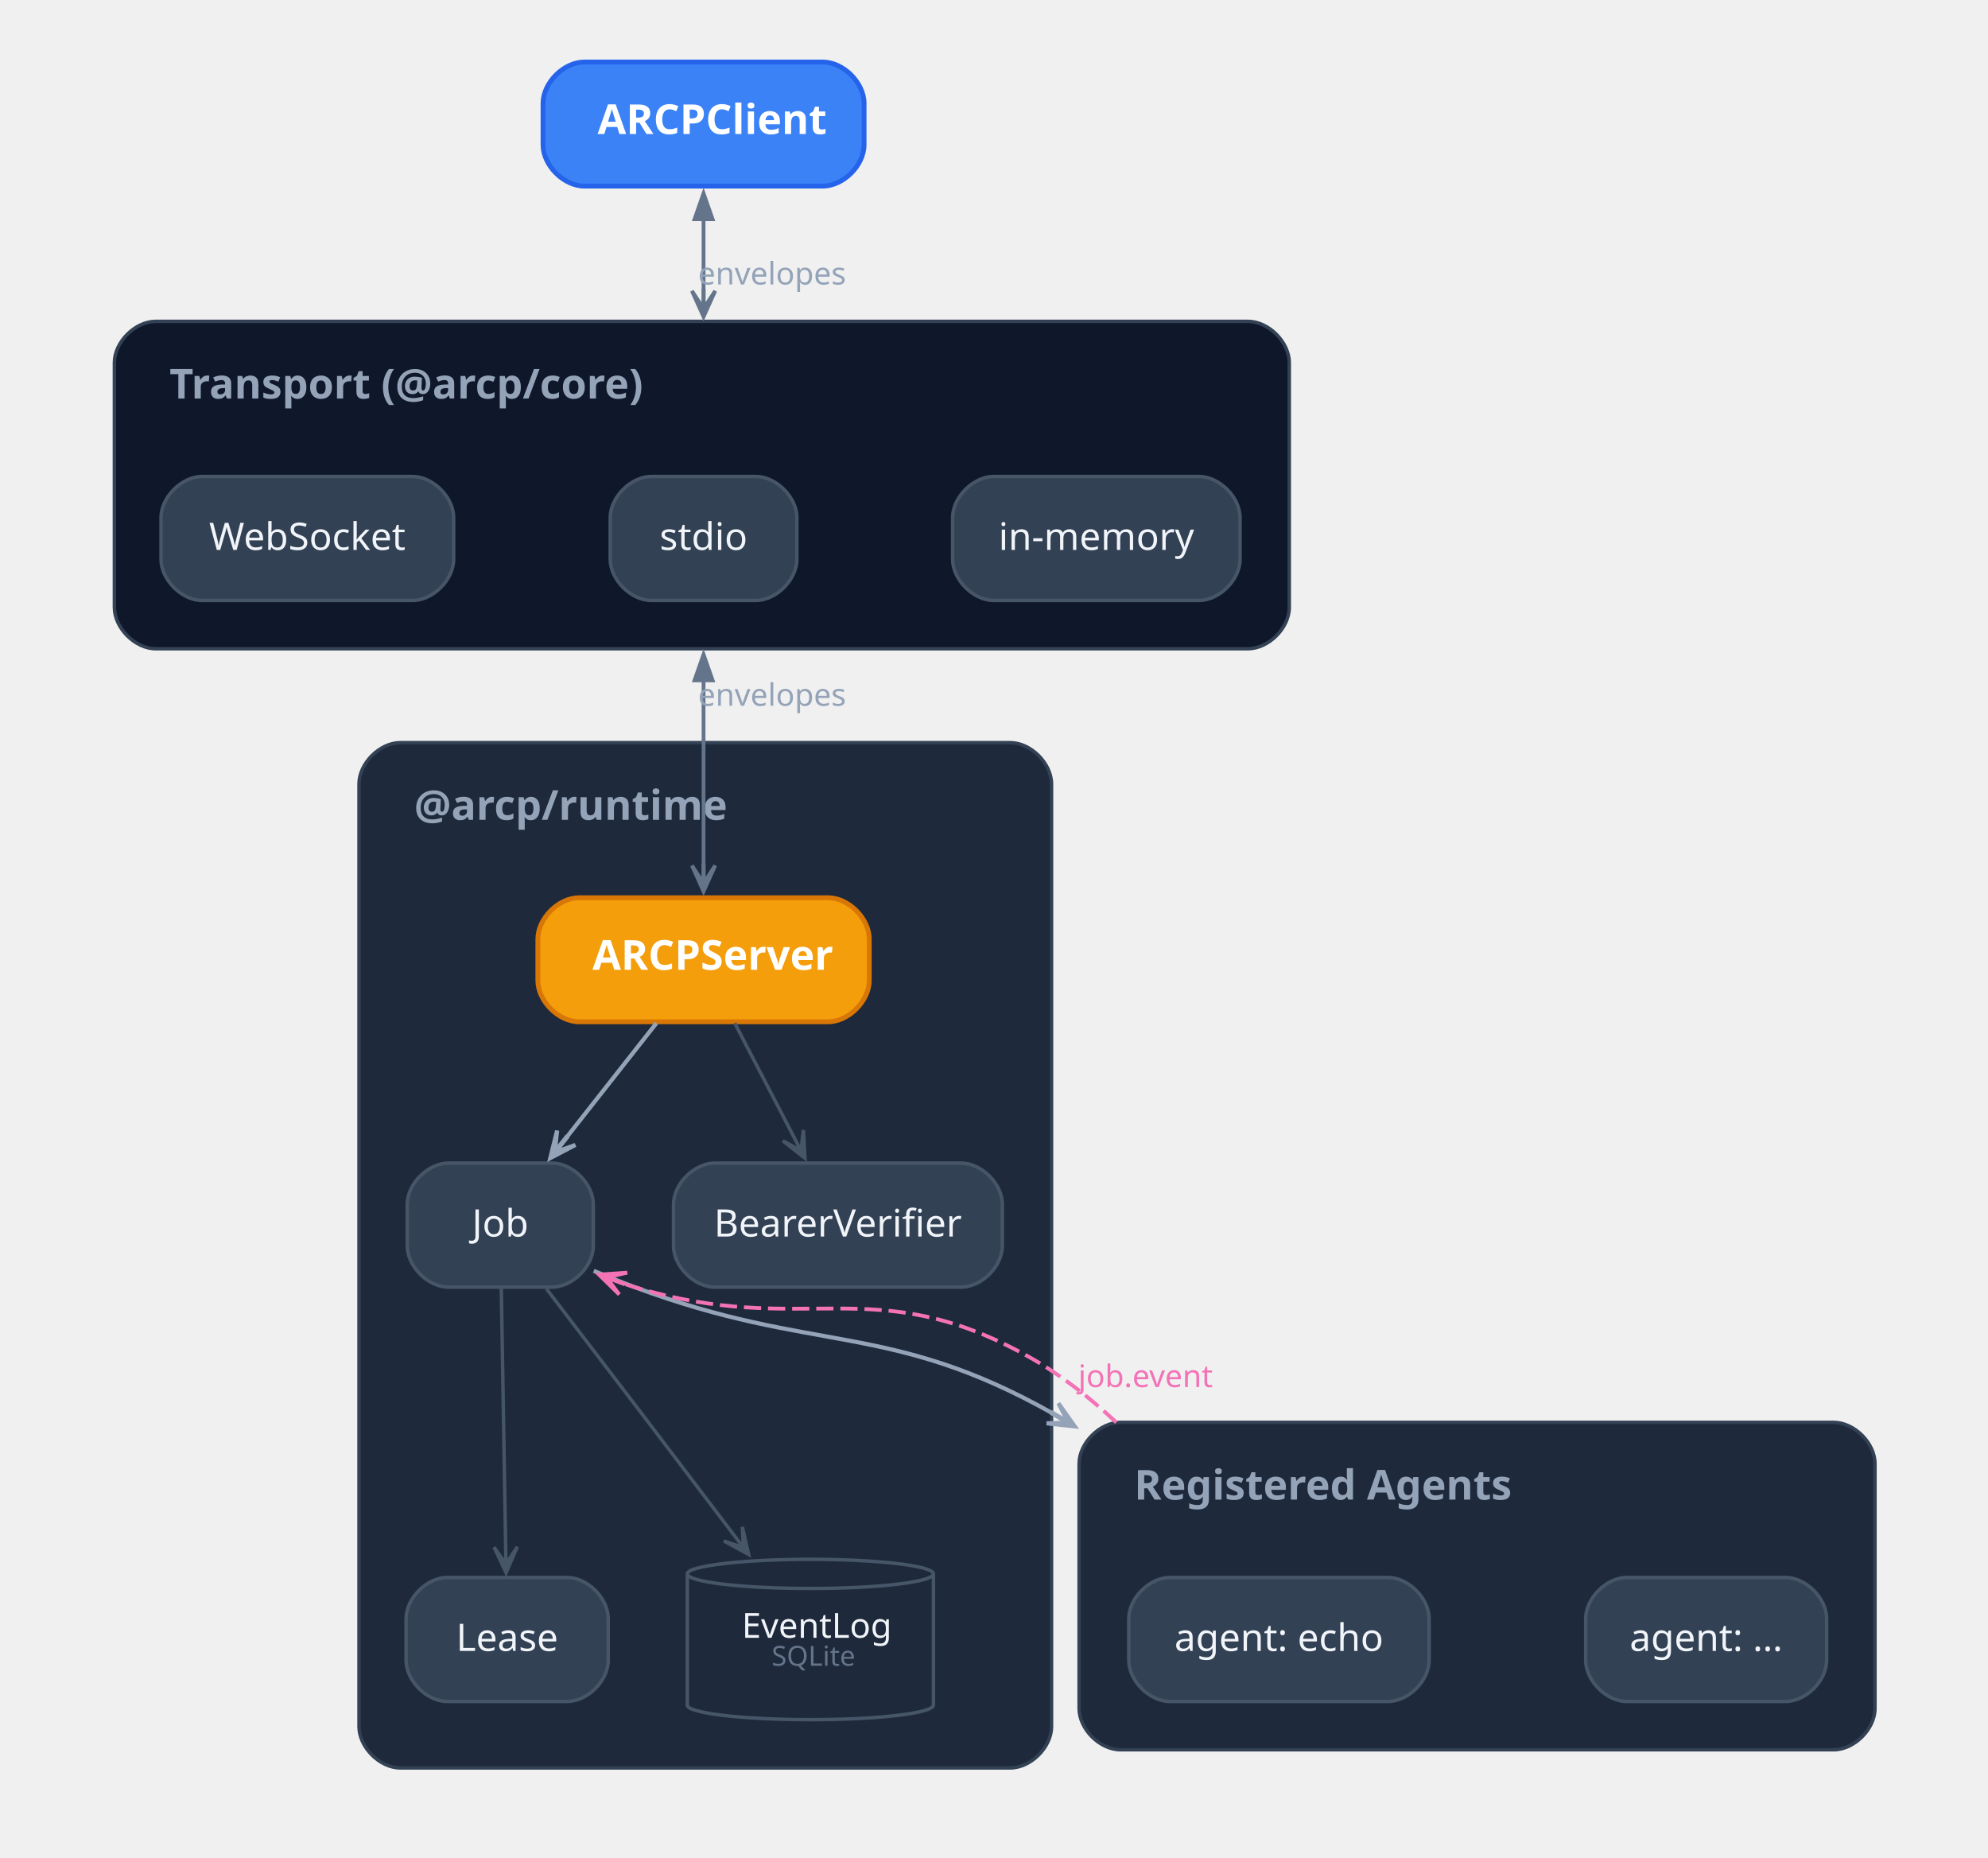
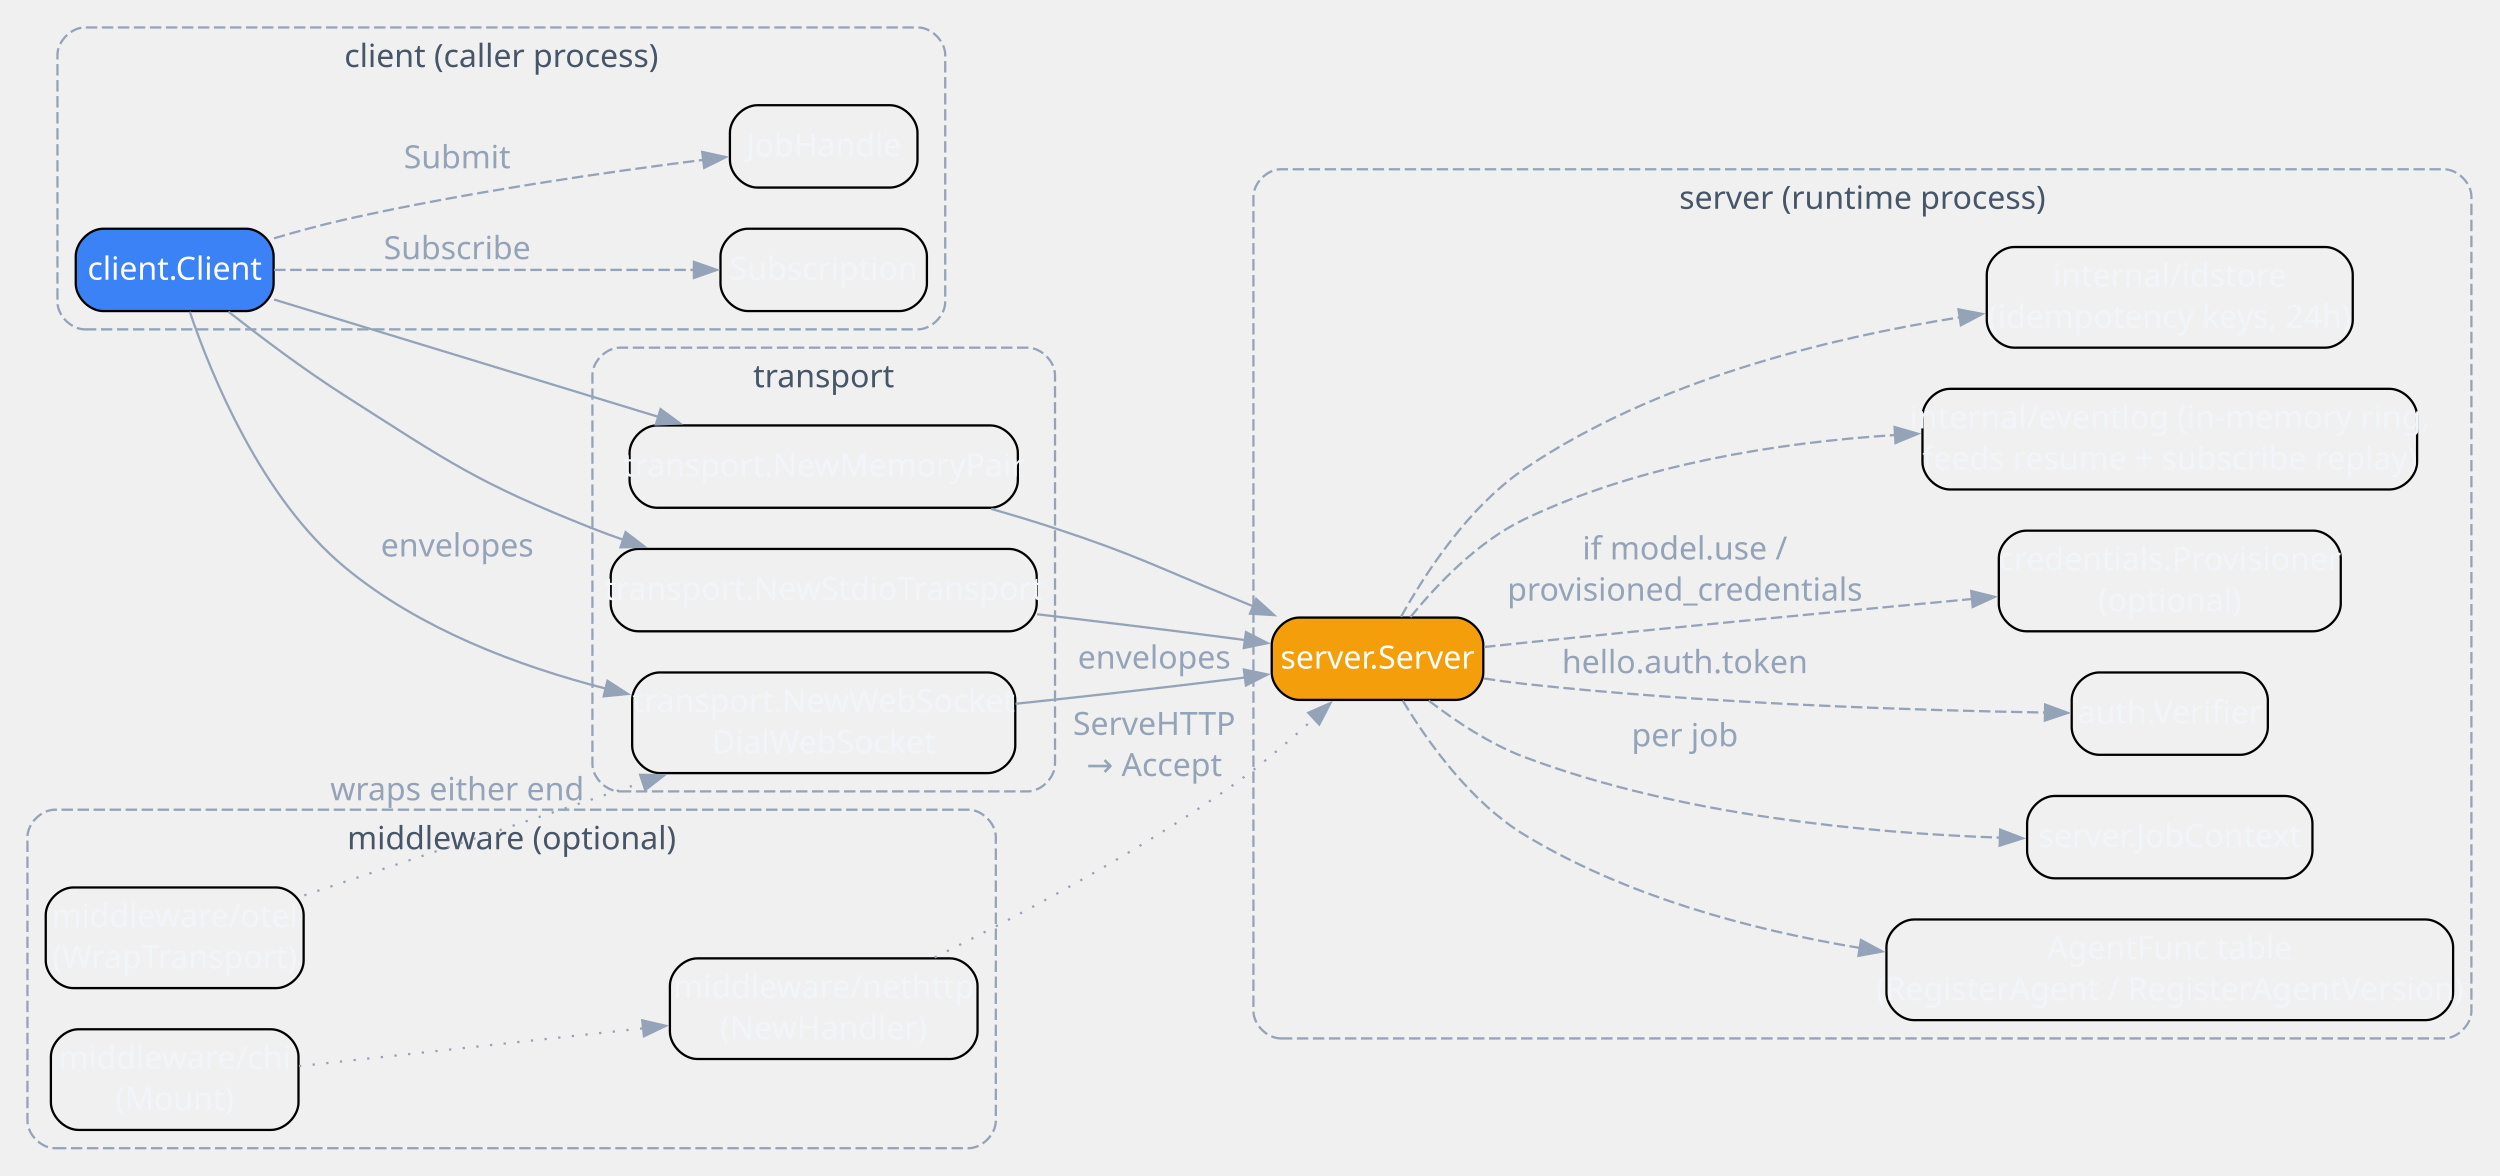
- <svg xmlns="http://www.w3.org/2000/svg" width="577pt" height="539pt" viewBox="0.00 0.00 577.00 539.00">
-   <g id="graph0" class="graph" transform="scale(1 1) rotate(0) translate(25.2 521.01)">
+ <svg xmlns="http://www.w3.org/2000/svg" width="1093pt" height="514pt" viewBox="0.00 0.00 1093.00 514.00">
+   <g id="graph0" class="graph" transform="scale(1 1) rotate(0) translate(4 510)">
    <g id="clust1" class="cluster">
-       <path fill="#0f172a" stroke="#334155" d="M20,-332.76C20,-332.76 337,-332.76 337,-332.76 343,-332.76 349,-338.76 349,-344.76 349,-344.76 349,-415.76 349,-415.76 349,-421.76 343,-427.76 337,-427.76 337,-427.76 20,-427.76 20,-427.76 14,-427.76 8,-421.76 8,-415.76 8,-415.76 8,-344.76 8,-344.76 8,-338.76 14,-332.76 20,-332.76" />
-       <text xml:space="preserve" text-anchor="start" x="24" y="-405.37" font-family="TT Commons Pro Trial" font-weight="bold" font-size="12.00" fill="#94a3b8">Transport (@arcp/core)</text>
+       <path fill="none" stroke="#94a3b8" stroke-dasharray="5,2" d="M33.12,-366C33.12,-366 397.25,-366 397.25,-366 403.25,-366 409.25,-372 409.25,-378 409.25,-378 409.25,-486 409.25,-486 409.25,-492 403.25,-498 397.25,-498 397.25,-498 33.12,-498 33.12,-498 27.13,-498 21.12,-492 21.12,-486 21.12,-486 21.12,-378 21.12,-378 21.12,-372 27.12,-366 33.12,-366" />
+       <text xml:space="preserve" text-anchor="middle" x="215.19" y="-480.7" font-family="TT Commons Pro Trial" font-size="14.00" fill="#475569">client (caller process)</text>
+     </g>
+     <g id="clust2" class="cluster">
+       <path fill="none" stroke="#94a3b8" stroke-dasharray="5,2" d="M267,-164C267,-164 445.25,-164 445.25,-164 451.25,-164 457.25,-170 457.25,-176 457.25,-176 457.25,-346 457.25,-346 457.25,-352 451.25,-358 445.25,-358 445.25,-358 267,-358 267,-358 261,-358 255,-352 255,-346 255,-346 255,-176 255,-176 255,-170 261,-164 267,-164" />
+       <text xml:space="preserve" text-anchor="middle" x="356.12" y="-340.7" font-family="TT Commons Pro Trial" font-size="14.00" fill="#475569">transport</text>
    </g>
    <g id="clust3" class="cluster">
-       <path fill="#1e293b" stroke="#334155" d="M91,-8C91,-8 268,-8 268,-8 274,-8 280,-14 280,-20 280,-20 280,-293.51 280,-293.51 280,-299.51 274,-305.51 268,-305.51 268,-305.51 91,-305.51 91,-305.51 85,-305.51 79,-299.51 79,-293.51 79,-293.51 79,-20 79,-20 79,-14 85,-8 91,-8" />
-       <text xml:space="preserve" text-anchor="start" x="95" y="-283.12" font-family="TT Commons Pro Trial" font-weight="bold" font-size="12.00" fill="#94a3b8">@arcp/runtime</text>
+       <path fill="none" stroke="#94a3b8" stroke-dasharray="5,2" d="M20,-8C20,-8 419.38,-8 419.38,-8 425.38,-8 431.38,-14 431.38,-20 431.38,-20 431.38,-144 431.38,-144 431.38,-150 425.38,-156 419.38,-156 419.38,-156 20,-156 20,-156 14,-156 8,-150 8,-144 8,-144 8,-20 8,-20 8,-14 14,-8 20,-8" />
+       <text xml:space="preserve" text-anchor="middle" x="219.69" y="-138.7" font-family="TT Commons Pro Trial" font-size="14.00" fill="#475569">middleware (optional)</text>
    </g>
    <g id="clust4" class="cluster">
-       <path fill="#1e293b" stroke="#334155" d="M300,-13.27C300,-13.27 507,-13.27 507,-13.27 513,-13.27 519,-19.27 519,-25.27 519,-25.27 519,-96.27 519,-96.27 519,-102.27 513,-108.27 507,-108.27 507,-108.27 300,-108.27 300,-108.27 294,-108.27 288,-102.27 288,-96.27 288,-96.27 288,-25.26 288,-25.26 288,-19.26 294,-13.27 300,-13.27" />
-       <text xml:space="preserve" text-anchor="start" x="304" y="-85.86" font-family="TT Commons Pro Trial" font-weight="bold" font-size="12.00" fill="#94a3b8">Registered Agents</text>
+       <path fill="none" stroke="#94a3b8" stroke-dasharray="5,2" d="M556,-56C556,-56 1064.5,-56 1064.5,-56 1070.5,-56 1076.5,-62 1076.5,-68 1076.5,-68 1076.5,-424 1076.5,-424 1076.5,-430 1070.5,-436 1064.5,-436 1064.5,-436 556,-436 556,-436 550,-436 544,-430 544,-424 544,-424 544,-68 544,-68 544,-62 550,-56 556,-56" />
+       <text xml:space="preserve" text-anchor="middle" x="810.25" y="-418.7" font-family="TT Commons Pro Trial" font-size="14.00" fill="#475569">server (runtime process)</text>
    </g>
    <g id="node1" class="node">
-       <path fill="#3b82f6" stroke="#2563eb" stroke-width="1.4" d="M213.59,-503.01C213.59,-503.01 144.41,-503.01 144.41,-503.01 138.41,-503.01 132.41,-497.01 132.41,-491.01 132.41,-491.01 132.41,-479.01 132.41,-479.01 132.41,-473.01 138.41,-467.01 144.41,-467.01 144.41,-467.01 213.59,-467.01 213.59,-467.01 219.59,-467.01 225.59,-473.01 225.59,-479.01 225.59,-479.01 225.59,-491.01 225.59,-491.01 225.59,-497.01 219.59,-503.01 213.59,-503.01" />
-       <text xml:space="preserve" text-anchor="start" x="148.25" y="-482.12" font-family="TT Commons Pro Trial" font-weight="bold" font-size="12.00" fill="white">ARCPClient</text>
+       <path fill="#3b82f6" stroke="black" d="M103.62,-410C103.62,-410 41.12,-410 41.12,-410 35.12,-410 29.12,-404 29.12,-398 29.12,-398 29.12,-386 29.12,-386 29.12,-380 35.12,-374 41.12,-374 41.12,-374 103.62,-374 103.62,-374 109.62,-374 115.62,-380 115.62,-386 115.62,-386 115.62,-398 115.62,-398 115.62,-404 109.62,-410 103.62,-410" />
+       <text xml:space="preserve" text-anchor="middle" x="72.38" y="-387.7" font-family="TT Commons Pro Trial" font-size="14.00" fill="white">client.Client</text>
+     </g>
+     <g id="node2" class="node">
+       <path fill="none" stroke="black" d="M385.12,-464C385.12,-464 327.12,-464 327.12,-464 321.12,-464 315.12,-458 315.12,-452 315.12,-452 315.12,-440 315.12,-440 315.12,-434 321.12,-428 327.12,-428 327.12,-428 385.12,-428 385.12,-428 391.12,-428 397.12,-434 397.12,-440 397.12,-440 397.12,-452 397.12,-452 397.12,-458 391.12,-464 385.12,-464" />
+       <text xml:space="preserve" text-anchor="middle" x="356.12" y="-441.7" font-family="TT Commons Pro Trial" font-size="14.00" fill="#f1f5f9">JobHandle</text>
+     </g>
+     <g id="edge1" class="edge">
+       <path fill="none" stroke="#94a3b8" stroke-dasharray="5,2" d="M115.79,-405.81C125.87,-408.78 136.63,-411.72 146.75,-414 199.73,-425.95 261.31,-434.8 303.71,-440.13" />
+       <polygon fill="#94a3b8" stroke="#94a3b8" points="303.01,-443.57 313.37,-441.32 303.87,-436.62 303.01,-443.57" />
+       <text xml:space="preserve" text-anchor="middle" x="195.88" y="-436.44" font-family="TT Commons Pro Trial" font-size="14.00" fill="#94a3b8">Submit</text>
    </g>
    <g id="node3" class="node">
-       <path fill="#334155" stroke="#475569" d="M194.09,-382.76C194.09,-382.76 163.91,-382.76 163.91,-382.76 157.91,-382.76 151.91,-376.76 151.91,-370.76 151.91,-370.76 151.91,-358.76 151.91,-358.76 151.91,-352.76 157.91,-346.76 163.91,-346.76 163.91,-346.76 194.09,-346.76 194.09,-346.76 200.09,-346.76 206.09,-352.76 206.09,-358.76 206.09,-358.76 206.09,-370.76 206.09,-370.76 206.09,-376.76 200.09,-382.76 194.09,-382.76" />
-       <text xml:space="preserve" text-anchor="middle" x="179" y="-361.44" font-family="TT Commons Pro Trial" font-size="11.00" fill="#f1f5f9">stdio</text>
+       <path fill="none" stroke="black" d="M389.25,-410C389.25,-410 323,-410 323,-410 317,-410 311,-404 311,-398 311,-398 311,-386 311,-386 311,-380 317,-374 323,-374 323,-374 389.25,-374 389.25,-374 395.25,-374 401.25,-380 401.25,-386 401.25,-386 401.25,-398 401.25,-398 401.25,-404 395.25,-410 389.25,-410" />
+       <text xml:space="preserve" text-anchor="middle" x="356.12" y="-387.7" font-family="TT Commons Pro Trial" font-size="14.00" fill="#f1f5f9">Subscription</text>
+     </g>
+     <g id="edge2" class="edge">
+       <path fill="none" stroke="#94a3b8" stroke-dasharray="5,2" d="M115.86,-392C164.84,-392 245.52,-392 299.47,-392" />
+       <polygon fill="#94a3b8" stroke="#94a3b8" points="299.38,-395.5 309.38,-392 299.38,-388.5 299.38,-395.5" />
+       <text xml:space="preserve" text-anchor="middle" x="195.88" y="-396.7" font-family="TT Commons Pro Trial" font-size="14.00" fill="#94a3b8">Subscribe</text>
+     </g>
+     <g id="node4" class="node">
+       <path fill="none" stroke="black" d="M427.88,-216C427.88,-216 284.38,-216 284.38,-216 278.38,-216 272.38,-210 272.38,-204 272.38,-204 272.38,-184 272.38,-184 272.38,-178 278.38,-172 284.38,-172 284.38,-172 427.88,-172 427.88,-172 433.88,-172 439.88,-178 439.88,-184 439.88,-184 439.88,-204 439.88,-204 439.88,-210 433.88,-216 427.88,-216" />
+       <text xml:space="preserve" text-anchor="middle" x="356.12" y="-198.7" font-family="TT Commons Pro Trial" font-size="14.00" fill="#f1f5f9">transport.NewWebSocket</text>
+       <text xml:space="preserve" text-anchor="middle" x="356.12" y="-180.7" font-family="TT Commons Pro Trial" font-size="14.00" fill="#f1f5f9">DialWebSocket</text>
+     </g>
+     <g id="edge9" class="edge">
+       <path fill="none" stroke="#94a3b8" d="M78.97,-373.71C88.45,-345.71 110.27,-292.3 146.75,-262 179.13,-235.11 222.42,-218.76 261.16,-208.86" />
+       <polygon fill="#94a3b8" stroke="#94a3b8" points="261.59,-212.36 270.48,-206.6 259.93,-205.56 261.59,-212.36" />
+       <text xml:space="preserve" text-anchor="middle" x="195.88" y="-266.7" font-family="TT Commons Pro Trial" font-size="14.00" fill="#94a3b8">envelopes</text>
+     </g>
+     <g id="node5" class="node">
+       <path fill="none" stroke="black" d="M437.25,-270C437.25,-270 275,-270 275,-270 269,-270 263,-264 263,-258 263,-258 263,-246 263,-246 263,-240 269,-234 275,-234 275,-234 437.25,-234 437.25,-234 443.25,-234 449.25,-240 449.25,-246 449.25,-246 449.25,-258 449.25,-258 449.25,-264 443.25,-270 437.25,-270" />
+       <text xml:space="preserve" text-anchor="middle" x="356.12" y="-247.7" font-family="TT Commons Pro Trial" font-size="14.00" fill="#f1f5f9">transport.NewStdioTransport</text>
+     </g>
+     <g id="edge10" class="edge">
+       <path fill="none" stroke="#94a3b8" d="M95.87,-373.74C110.08,-362.57 129.03,-348.3 146.75,-337 192.77,-307.66 204.26,-299.13 255,-279 259.38,-277.26 263.91,-275.6 268.51,-274.01" />
+       <polygon fill="#94a3b8" stroke="#94a3b8" points="269.5,-277.37 277.91,-270.92 267.31,-270.72 269.5,-277.37" />
+     </g>
+     <g id="node6" class="node">
+       <path fill="none" stroke="black" d="M429,-324C429,-324 283.25,-324 283.25,-324 277.25,-324 271.25,-318 271.25,-312 271.25,-312 271.25,-300 271.25,-300 271.25,-294 277.25,-288 283.25,-288 283.25,-288 429,-288 429,-288 435,-288 441,-294 441,-300 441,-300 441,-312 441,-312 441,-318 435,-324 429,-324" />
+       <text xml:space="preserve" text-anchor="middle" x="356.12" y="-301.7" font-family="TT Commons Pro Trial" font-size="14.00" fill="#f1f5f9">transport.NewMemoryPair</text>
+     </g>
+     <g id="edge11" class="edge">
+       <path fill="none" stroke="#94a3b8" d="M115.86,-379.03C160.37,-365.45 231.06,-343.87 284.08,-327.68" />
+       <polygon fill="#94a3b8" stroke="#94a3b8" points="284.79,-331.13 293.33,-324.86 282.74,-324.43 284.79,-331.13" />
+     </g>
+     <g id="node10" class="node">
+       <path fill="#f59e0b" stroke="black" d="M632.5,-240C632.5,-240 564,-240 564,-240 558,-240 552,-234 552,-228 552,-228 552,-216 552,-216 552,-210 558,-204 564,-204 564,-204 632.5,-204 632.5,-204 638.5,-204 644.5,-210 644.5,-216 644.5,-216 644.5,-228 644.5,-228 644.5,-234 638.5,-240 632.5,-240" />
+       <text xml:space="preserve" text-anchor="middle" x="598.25" y="-217.7" font-family="TT Commons Pro Trial" font-size="14.00" fill="white">server.Server</text>
+     </g>
+     <g id="edge12" class="edge">
+       <path fill="none" stroke="#94a3b8" d="M439.98,-202.31C469.66,-205.44 503.35,-209.17 534,-213 536.06,-213.26 538.15,-213.52 540.26,-213.8" />
+       <polygon fill="#94a3b8" stroke="#94a3b8" points="539.8,-217.27 550.17,-215.12 540.72,-210.33 539.8,-217.27" />
+       <text xml:space="preserve" text-anchor="middle" x="500.62" y="-217.7" font-family="TT Commons Pro Trial" font-size="14.00" fill="#94a3b8">envelopes</text>
+     </g>
+     <g id="edge13" class="edge">
+       <path fill="none" stroke="#94a3b8" d="M449.43,-241.45C476.68,-238.23 506.56,-234.58 534,-231 536.06,-230.73 538.15,-230.45 540.26,-230.17" />
+       <polygon fill="#94a3b8" stroke="#94a3b8" points="540.73,-233.64 550.16,-228.82 539.78,-226.7 540.73,-233.64" />
+     </g>
+     <g id="edge14" class="edge">
+       <path fill="none" stroke="#94a3b8" d="M429.32,-287.54C438.77,-284.83 448.27,-281.96 457.25,-279 492.04,-267.55 500.1,-262.86 534,-249 537.32,-247.64 540.72,-246.24 544.15,-244.81" />
+       <polygon fill="#94a3b8" stroke="#94a3b8" points="545.2,-248.16 553.06,-241.07 542.49,-241.71 545.2,-248.16" />
+     </g>
+     <g id="node7" class="node">
+       <path fill="none" stroke="black" d="M411.38,-91C411.38,-91 300.88,-91 300.88,-91 294.88,-91 288.88,-85 288.88,-79 288.88,-79 288.88,-59 288.88,-59 288.88,-53 294.88,-47 300.88,-47 300.88,-47 411.38,-47 411.38,-47 417.38,-47 423.38,-53 423.38,-59 423.38,-59 423.38,-79 423.38,-79 423.38,-85 417.38,-91 411.38,-91" />
+       <text xml:space="preserve" text-anchor="middle" x="356.12" y="-73.7" font-family="TT Commons Pro Trial" font-size="14.00" fill="#f1f5f9">middleware/nethttp</text>
+       <text xml:space="preserve" text-anchor="middle" x="356.12" y="-55.7" font-family="TT Commons Pro Trial" font-size="14.00" fill="#f1f5f9">(NewHandler)</text>
+     </g>
+     <g id="edge15" class="edge">
+       <path fill="none" stroke="#94a3b8" stroke-dasharray="1,5" d="M404.62,-91.41C441.24,-109.54 492.47,-136.78 534,-166 546.68,-174.92 559.68,-186.03 570.57,-195.99" />
+       <polygon fill="#94a3b8" stroke="#94a3b8" points="567.99,-198.38 577.69,-202.64 572.77,-193.26 567.99,-198.38" />
+       <text xml:space="preserve" text-anchor="middle" x="500.62" y="-188.7" font-family="TT Commons Pro Trial" font-size="14.00" fill="#94a3b8">ServeHTTP</text>
+       <text xml:space="preserve" text-anchor="middle" x="500.62" y="-170.7" font-family="TT Commons Pro Trial" font-size="14.00" fill="#94a3b8">→ Accept</text>
+     </g>
+     <g id="node8" class="node">
+       <path fill="none" stroke="black" d="M114.5,-60C114.5,-60 30.25,-60 30.25,-60 24.25,-60 18.25,-54 18.25,-48 18.25,-48 18.25,-28 18.25,-28 18.25,-22 24.25,-16 30.25,-16 30.25,-16 114.5,-16 114.5,-16 120.5,-16 126.5,-22 126.5,-28 126.5,-28 126.5,-48 126.5,-48 126.5,-54 120.5,-60 114.5,-60" />
+       <text xml:space="preserve" text-anchor="middle" x="72.38" y="-42.7" font-family="TT Commons Pro Trial" font-size="14.00" fill="#f1f5f9">middleware/chi</text>
+       <text xml:space="preserve" text-anchor="middle" x="72.38" y="-24.7" font-family="TT Commons Pro Trial" font-size="14.00" fill="#f1f5f9">(Mount)</text>
+     </g>
+     <g id="edge16" class="edge">
+       <path fill="none" stroke="#94a3b8" stroke-dasharray="1,5" d="M126.7,-43.87C169.24,-48.55 229.42,-55.17 277.33,-60.44" />
+       <polygon fill="#94a3b8" stroke="#94a3b8" points="276.77,-63.9 287.1,-61.51 277.54,-56.94 276.77,-63.9" />
+     </g>
+     <g id="node9" class="node">
+       <path fill="none" stroke="black" d="M116.75,-122C116.75,-122 28,-122 28,-122 22,-122 16,-116 16,-110 16,-110 16,-90 16,-90 16,-84 22,-78 28,-78 28,-78 116.75,-78 116.75,-78 122.75,-78 128.75,-84 128.75,-90 128.75,-90 128.75,-110 128.75,-110 128.75,-116 122.75,-122 116.75,-122" />
+       <text xml:space="preserve" text-anchor="middle" x="72.38" y="-104.7" font-family="TT Commons Pro Trial" font-size="14.00" fill="#f1f5f9">middleware/otel</text>
+       <text xml:space="preserve" text-anchor="middle" x="72.38" y="-86.7" font-family="TT Commons Pro Trial" font-size="14.00" fill="#f1f5f9">(WrapTransport)</text>
+     </g>
+     <g id="edge17" class="edge">
+       <path fill="none" stroke="#94a3b8" stroke-dasharray="1,5" d="M129.04,-118.57C171.37,-132.69 230.14,-152.3 277.15,-167.98" />
+       <polygon fill="#94a3b8" stroke="#94a3b8" points="275.88,-171.25 286.47,-171.09 278.09,-164.61 275.88,-171.25" />
+       <text xml:space="preserve" text-anchor="middle" x="195.88" y="-160.12" font-family="TT Commons Pro Trial" font-size="14.00" fill="#94a3b8">wraps either end</text>
+     </g>
+     <g id="node11" class="node">
+       <path fill="none" stroke="black" d="M1056.5,-108C1056.5,-108 832.75,-108 832.75,-108 826.75,-108 820.75,-102 820.75,-96 820.75,-96 820.75,-76 820.75,-76 820.75,-70 826.75,-64 832.75,-64 832.75,-64 1056.5,-64 1056.5,-64 1062.5,-64 1068.5,-70 1068.5,-76 1068.5,-76 1068.5,-96 1068.5,-96 1068.5,-102 1062.5,-108 1056.5,-108" />
+       <text xml:space="preserve" text-anchor="middle" x="944.62" y="-90.7" font-family="TT Commons Pro Trial" font-size="14.00" fill="#f1f5f9">AgentFunc table</text>
+       <text xml:space="preserve" text-anchor="middle" x="944.62" y="-72.7" font-family="TT Commons Pro Trial" font-size="14.00" fill="#f1f5f9">(RegisterAgent / RegisterAgentVersion)</text>
+     </g>
+     <g id="edge3" class="edge">
+       <path fill="none" stroke="#94a3b8" stroke-dasharray="5,2" d="M609.28,-203.69C620.04,-185.84 638.83,-159.35 662.5,-145 706.32,-118.44 760.25,-103.69 809.11,-95.56" />
+       <polygon fill="#94a3b8" stroke="#94a3b8" points="809.6,-99.02 818.94,-94.01 808.51,-92.11 809.6,-99.02" />
+     </g>
+     <g id="node12" class="node">
+       <path fill="none" stroke="black" d="M995,-162C995,-162 894.25,-162 894.25,-162 888.25,-162 882.25,-156 882.25,-150 882.25,-150 882.25,-138 882.25,-138 882.25,-132 888.25,-126 894.25,-126 894.25,-126 995,-126 995,-126 1001,-126 1007,-132 1007,-138 1007,-138 1007,-150 1007,-150 1007,-156 1001,-162 995,-162" />
+       <text xml:space="preserve" text-anchor="middle" x="944.62" y="-139.7" font-family="TT Commons Pro Trial" font-size="14.00" fill="#f1f5f9">server.JobContext</text>
+     </g>
+     <g id="edge8" class="edge">
+       <path fill="none" stroke="#94a3b8" stroke-dasharray="5,2" d="M620.64,-203.69C632.27,-194.75 647.34,-184.71 662.5,-179 730.02,-153.55 812.49,-145.77 870.59,-143.77" />
+       <polygon fill="#94a3b8" stroke="#94a3b8" points="870.47,-147.28 880.36,-143.49 870.26,-140.28 870.47,-147.28" />
+       <text xml:space="preserve" text-anchor="middle" x="732.62" y="-183.7" font-family="TT Commons Pro Trial" font-size="14.00" fill="#94a3b8">per job</text>
+     </g>
+     <g id="node13" class="node">
+       <path fill="none" stroke="black" d="M975.5,-216C975.5,-216 913.75,-216 913.75,-216 907.75,-216 901.75,-210 901.75,-204 901.75,-204 901.75,-192 901.75,-192 901.75,-186 907.75,-180 913.75,-180 913.75,-180 975.5,-180 975.5,-180 981.5,-180 987.5,-186 987.5,-192 987.5,-192 987.5,-204 987.5,-204 987.5,-210 981.5,-216 975.5,-216" />
+       <text xml:space="preserve" text-anchor="middle" x="944.62" y="-193.7" font-family="TT Commons Pro Trial" font-size="14.00" fill="#f1f5f9">auth.Verifier</text>
    </g>
    <g id="edge4" class="edge">
-       <path fill="none" stroke="#64748b" stroke-width="1.1" d="M179,-457.43C179,-451.04 179,-443.9 179,-436.52" />
-       <polygon fill="#64748b" stroke="#64748b" stroke-width="1.1" points="176.38,-457.4 179,-464.9 181.63,-457.4 176.38,-457.4" />
-       <polygon fill="#64748b" stroke="#64748b" stroke-width="1.1" points="179,-429.1 182.38,-436.6 179.05,-431.51 179.05,-436.6 179,-436.6 178.95,-436.6 178.95,-431.51 175.63,-436.6 179,-429.1" />
-       <text xml:space="preserve" text-anchor="middle" x="198.88" y="-438.46" font-family="TT Commons Pro Trial" font-size="9.00" fill="#94a3b8">envelopes</text>
+       <path fill="none" stroke="#94a3b8" stroke-dasharray="5,2" d="M644.76,-213.38C650.71,-212.46 656.74,-211.63 662.5,-211 741.56,-202.33 833.75,-199.43 890.4,-198.47" />
+       <polygon fill="#94a3b8" stroke="#94a3b8" points="890.13,-201.97 900.07,-198.32 890.02,-194.97 890.13,-201.97" />
+       <text xml:space="preserve" text-anchor="middle" x="732.62" y="-215.7" font-family="TT Commons Pro Trial" font-size="14.00" fill="#94a3b8">hello.auth.token</text>
    </g>
-     <g id="node2" class="node">
-       <path fill="#334155" stroke="#475569" d="M94.47,-382.76C94.47,-382.76 33.53,-382.76 33.53,-382.76 27.53,-382.76 21.53,-376.76 21.53,-370.76 21.53,-370.76 21.53,-358.76 21.53,-358.76 21.53,-352.76 27.53,-346.76 33.53,-346.76 33.53,-346.76 94.47,-346.76 94.47,-346.76 100.47,-346.76 106.47,-352.76 106.47,-358.76 106.47,-358.76 106.47,-370.76 106.47,-370.76 106.47,-376.76 100.47,-382.76 94.47,-382.76" />
-       <text xml:space="preserve" text-anchor="middle" x="64" y="-361.44" font-family="TT Commons Pro Trial" font-size="11.00" fill="#f1f5f9">WebSocket</text>
-     </g>
-     <g id="node4" class="node">
-       <path fill="#334155" stroke="#475569" d="M322.72,-382.76C322.72,-382.76 263.28,-382.76 263.28,-382.76 257.28,-382.76 251.28,-376.76 251.28,-370.76 251.28,-370.76 251.28,-358.76 251.28,-358.76 251.28,-352.76 257.29,-346.76 263.29,-346.76 263.29,-346.76 322.72,-346.76 322.72,-346.76 328.72,-346.76 334.72,-352.76 334.72,-358.76 334.72,-358.76 334.72,-370.76 334.72,-370.76 334.72,-376.76 328.72,-382.76 322.72,-382.76" />
-       <text xml:space="preserve" text-anchor="middle" x="293" y="-361.44" font-family="TT Commons Pro Trial" font-size="11.00" fill="#f1f5f9">in-memory</text>
-     </g>
-     <g id="node5" class="node">
-       <path fill="#f59e0b" stroke="#d97706" stroke-width="1.4" d="M215.09,-260.51C215.09,-260.51 142.91,-260.51 142.91,-260.51 136.91,-260.51 130.91,-254.51 130.91,-248.51 130.91,-248.51 130.91,-236.51 130.91,-236.51 130.91,-230.51 136.91,-224.51 142.91,-224.51 142.91,-224.51 215.09,-224.51 215.09,-224.51 221.09,-224.51 227.09,-230.51 227.09,-236.51 227.09,-236.51 227.09,-248.51 227.09,-248.51 227.09,-254.51 221.09,-260.51 215.09,-260.51" />
-       <text xml:space="preserve" text-anchor="start" x="146.75" y="-239.61" font-family="TT Commons Pro Trial" font-weight="bold" font-size="12.00" fill="white">ARCPServer</text>
+     <g id="node14" class="node">
+       <path fill="none" stroke="black" d="M1007.38,-278C1007.38,-278 881.88,-278 881.88,-278 875.88,-278 869.88,-272 869.88,-266 869.88,-266 869.88,-246 869.88,-246 869.88,-240 875.88,-234 881.88,-234 881.88,-234 1007.38,-234 1007.38,-234 1013.38,-234 1019.38,-240 1019.38,-246 1019.38,-246 1019.38,-266 1019.38,-266 1019.38,-272 1013.38,-278 1007.38,-278" />
+       <text xml:space="preserve" text-anchor="middle" x="944.62" y="-260.7" font-family="TT Commons Pro Trial" font-size="14.00" fill="#f1f5f9">credentials.Provisioner</text>
+       <text xml:space="preserve" text-anchor="middle" x="944.62" y="-242.7" font-family="TT Commons Pro Trial" font-size="14.00" fill="#f1f5f9">(optional)</text>
    </g>
    <g id="edge5" class="edge">
-       <path fill="none" stroke="#64748b" stroke-width="1.1" d="M179,-323.73C179,-305.92 179,-285.45 179,-269.64" />
-       <polygon fill="#64748b" stroke="#64748b" stroke-width="1.1" points="176.38,-323.6 179,-331.1 181.63,-323.6 176.38,-323.6" />
-       <polygon fill="#64748b" stroke="#64748b" stroke-width="1.1" points="179,-262.36 182.38,-269.86 179.05,-264.77 179.05,-269.86 179,-269.86 178.95,-269.86 178.95,-264.77 175.63,-269.86 179,-262.36" />
-       <text xml:space="preserve" text-anchor="middle" x="198.88" y="-316.21" font-family="TT Commons Pro Trial" font-size="9.00" fill="#94a3b8">envelopes</text>
+       <path fill="none" stroke="#94a3b8" stroke-dasharray="5,2" d="M644.84,-227.13C650.78,-227.77 656.79,-228.41 662.5,-229 728.2,-235.79 802.61,-242.91 858.36,-248.13" />
+       <polygon fill="#94a3b8" stroke="#94a3b8" points="857.82,-251.6 868.1,-249.05 858.47,-244.63 857.82,-251.6" />
+       <text xml:space="preserve" text-anchor="middle" x="732.62" y="-265.39" font-family="TT Commons Pro Trial" font-size="14.00" fill="#94a3b8">if model.use /</text>
+       <text xml:space="preserve" text-anchor="middle" x="732.62" y="-247.39" font-family="TT Commons Pro Trial" font-size="14.00" fill="#94a3b8">provisioned_credentials</text>
    </g>
-     <g id="node6" class="node">
-       <path fill="#334155" stroke="#475569" d="M135,-183.51C135,-183.51 105,-183.51 105,-183.51 99,-183.51 93,-177.51 93,-171.51 93,-171.51 93,-159.51 93,-159.51 93,-153.51 99,-147.51 105,-147.51 105,-147.51 135,-147.51 135,-147.51 141,-147.51 147,-153.51 147,-159.51 147,-159.51 147,-171.51 147,-171.51 147,-177.51 141,-183.51 135,-183.51" />
-       <text xml:space="preserve" text-anchor="middle" x="120" y="-162.19" font-family="TT Commons Pro Trial" font-size="11.00" fill="#f1f5f9">Job</text>
+     <g id="node15" class="node">
+       <path fill="none" stroke="black" d="M1040.75,-340C1040.75,-340 848.5,-340 848.5,-340 842.5,-340 836.5,-334 836.5,-328 836.5,-328 836.5,-308 836.5,-308 836.5,-302 842.5,-296 848.5,-296 848.5,-296 1040.75,-296 1040.75,-296 1046.75,-296 1052.75,-302 1052.75,-308 1052.75,-308 1052.75,-328 1052.75,-328 1052.75,-334 1046.75,-340 1040.75,-340" />
+       <text xml:space="preserve" text-anchor="middle" x="944.62" y="-322.7" font-family="TT Commons Pro Trial" font-size="14.00" fill="#f1f5f9">internal/eventlog (in-memory ring,</text>
+       <text xml:space="preserve" text-anchor="middle" x="944.62" y="-304.7" font-family="TT Commons Pro Trial" font-size="14.00" fill="#f1f5f9">feeds resume + subscribe replay)</text>
    </g>
    <g id="edge6" class="edge">
-       <path fill="none" stroke="#94a3b8" stroke-width="1.2" d="M165.32,-224.12C157.5,-214.18 147.57,-201.57 139.01,-190.68" />
-       <polygon fill="#94a3b8" stroke="#94a3b8" stroke-width="1.2" points="134.51,-184.96 141.8,-188.77 136.01,-186.7 139.23,-190.8 139.15,-190.86 139.07,-190.92 135.85,-186.82 136.5,-192.95 134.51,-184.96" />
+       <path fill="none" stroke="#94a3b8" stroke-dasharray="5,2" d="M612.64,-240.21C624.17,-254.4 642.13,-273.27 662.5,-283 712.43,-306.85 772.76,-316.49 824.71,-319.82" />
+       <polygon fill="#94a3b8" stroke="#94a3b8" points="824.32,-323.3 834.5,-320.36 824.71,-316.31 824.32,-323.3" />
    </g>
-     <g id="node8" class="node">
-       <path fill="#334155" stroke="#475569" d="M253.72,-183.51C253.72,-183.51 182.28,-183.51 182.28,-183.51 176.28,-183.51 170.28,-177.51 170.28,-171.51 170.28,-171.51 170.28,-159.51 170.28,-159.51 170.28,-153.51 176.28,-147.51 182.28,-147.51 182.28,-147.51 253.72,-147.51 253.72,-147.51 259.72,-147.51 265.72,-153.51 265.72,-159.51 265.72,-159.51 265.72,-171.51 265.72,-171.51 265.72,-177.51 259.72,-183.51 253.72,-183.51" />
-       <text xml:space="preserve" text-anchor="middle" x="218" y="-162.19" font-family="TT Commons Pro Trial" font-size="11.00" fill="#f1f5f9">BearerVerifier</text>
-     </g>
-     <g id="edge8" class="edge">
-       <path fill="none" stroke="#475569" d="M188.05,-224.12C193.12,-214.37 199.52,-202.05 205.11,-191.3" />
-       <polygon fill="#475569" stroke="#475569" points="208.44,-184.9 207.98,-193.11 207.27,-187.14 204.98,-191.55 204.98,-191.55 204.98,-191.55 207.27,-187.14 201.99,-189.99 208.44,-184.9" />
-     </g>
-     <g id="node7" class="node">
-       <path fill="#334155" stroke="#475569" d="M139.34,-63.27C139.34,-63.27 104.66,-63.27 104.66,-63.27 98.66,-63.27 92.66,-57.27 92.66,-51.27 92.66,-51.27 92.66,-39.27 92.66,-39.27 92.66,-33.27 98.66,-27.27 104.66,-27.27 104.66,-27.27 139.34,-27.27 139.34,-27.27 145.34,-27.27 151.34,-33.27 151.34,-39.27 151.34,-39.27 151.34,-51.27 151.34,-51.27 151.34,-57.27 145.34,-63.27 139.34,-63.27" />
-       <text xml:space="preserve" text-anchor="middle" x="122" y="-41.94" font-family="TT Commons Pro Trial" font-size="11.00" fill="#f1f5f9">Lease</text>
-     </g>
-     <g id="edge9" class="edge">
-       <path fill="none" stroke="#475569" d="M120.3,-147.07C120.63,-127.22 121.18,-94.61 121.57,-71.88" />
-       <polygon fill="#475569" stroke="#475569" points="121.69,-64.62 124.94,-72.17 121.65,-67.15 121.56,-72.12 121.56,-72.12 121.56,-72.12 121.65,-67.15 118.19,-72.06 121.69,-64.62" />
-     </g>
-     <g id="node9" class="node">
-       <path fill="#1e293b" stroke="#475569" d="M245.72,-64.3C245.72,-66.63 229.71,-68.53 210,-68.53 190.29,-68.53 174.28,-66.63 174.28,-64.3 174.28,-64.3 174.28,-26.23 174.28,-26.23 174.28,-23.9 190.29,-22 210,-22 229.71,-22 245.72,-23.9 245.72,-26.23 245.72,-26.23 245.72,-64.3 245.72,-64.3" />
-       <path fill="none" stroke="#475569" d="M245.72,-64.3C245.72,-61.97 229.71,-60.07 210,-60.07 190.29,-60.07 174.28,-61.97 174.28,-64.3" />
-       <text xml:space="preserve" text-anchor="start" x="190.12" y="-45.77" font-family="TT Commons Pro Trial" font-size="10.00" fill="#f1f5f9">EventLog</text>
-       <text xml:space="preserve" text-anchor="start" x="198.75" y="-37.66" font-family="TT Commons Pro Trial" font-size="8.00" fill="#64748b">SQLite</text>
-     </g>
-     <g id="edge10" class="edge">
-       <path fill="none" stroke="#475569" d="M133.38,-147.05C141.88,-135.95 153.1,-121.27 163,-108.27 171.04,-97.7 179.84,-86.1 187.63,-75.83" />
-       <polygon fill="#475569" stroke="#475569" points="192.1,-69.93 190.26,-77.94 190.57,-71.95 187.57,-75.91 187.57,-75.91 187.57,-75.91 190.57,-71.95 184.88,-73.87 192.1,-69.93" />
-     </g>
-     <g id="node10" class="node">
-       <path fill="#334155" stroke="#475569" d="M377.59,-63.27C377.59,-63.27 314.41,-63.27 314.41,-63.27 308.41,-63.27 302.41,-57.27 302.41,-51.27 302.41,-51.27 302.41,-39.27 302.41,-39.27 302.41,-33.27 308.41,-27.27 314.41,-27.27 314.41,-27.27 377.59,-27.27 377.59,-27.27 383.59,-27.27 389.59,-33.27 389.59,-39.27 389.59,-39.27 389.59,-51.27 389.59,-51.27 389.59,-57.27 383.59,-63.27 377.59,-63.27" />
-       <text xml:space="preserve" text-anchor="middle" x="346" y="-41.94" font-family="TT Commons Pro Trial" font-size="11.00" fill="#f1f5f9">agent: echo</text>
+     <g id="node16" class="node">
+       <path fill="none" stroke="black" d="M1012.62,-402C1012.62,-402 876.62,-402 876.62,-402 870.62,-402 864.62,-396 864.62,-390 864.62,-390 864.62,-370 864.62,-370 864.62,-364 870.62,-358 876.62,-358 876.62,-358 1012.62,-358 1012.62,-358 1018.62,-358 1024.62,-364 1024.62,-370 1024.62,-370 1024.62,-390 1024.62,-390 1024.62,-396 1018.62,-402 1012.62,-402" />
+       <text xml:space="preserve" text-anchor="middle" x="944.62" y="-384.7" font-family="TT Commons Pro Trial" font-size="14.00" fill="#f1f5f9">internal/idstore</text>
+       <text xml:space="preserve" text-anchor="middle" x="944.62" y="-366.7" font-family="TT Commons Pro Trial" font-size="14.00" fill="#f1f5f9">(idempotency keys, 24h)</text>
    </g>
    <g id="edge7" class="edge">
-       <path fill="none" stroke="#94a3b8" stroke-width="1.2" d="M147.12,-152.24C151.08,-150.58 155.12,-148.96 159,-147.51 211.28,-128.04 232.8,-137.74 280.45,-110.81" />
-       <polygon fill="#94a3b8" stroke="#94a3b8" stroke-width="1.2" points="286.74,-107.11 281.99,-113.82 284.82,-108.36 280.33,-111 280.28,-110.91 280.23,-110.83 284.72,-108.18 278.56,-108 286.74,-107.11" />
-     </g>
-     <g id="edge11" class="edge">
-       <path fill="none" stroke="#f472b6" stroke-width="1.1" stroke-dasharray="5,2" d="M298.81,-108.26C290.9,-115.66 282.23,-122.4 273,-127.52 228.01,-152.46 208.26,-132.69 159,-147.51 157.81,-147.87 156.6,-148.26 155.39,-148.67" />
-       <polygon fill="#f472b6" stroke="#f472b6" stroke-width="1.1" points="148.65,-151.15 154.52,-145.39 150.89,-150.27 155.67,-148.51 155.69,-148.56 155.71,-148.6 150.93,-150.36 156.85,-151.72 148.65,-151.15" />
-       <text xml:space="preserve" text-anchor="start" x="287.74" y="-118.52" font-family="TT Commons Pro Trial" font-size="9.00" fill="#f472b6">job.event</text>
-     </g>
-     <g id="node11" class="node">
-       <path fill="#334155" stroke="#475569" d="M492.97,-63.27C492.97,-63.27 447.03,-63.27 447.03,-63.27 441.03,-63.27 435.03,-57.27 435.03,-51.27 435.03,-51.27 435.03,-39.27 435.03,-39.27 435.03,-33.27 441.03,-27.27 447.03,-27.27 447.03,-27.27 492.97,-27.27 492.97,-27.27 498.97,-27.27 504.97,-33.27 504.97,-39.27 504.97,-39.27 504.97,-51.27 504.97,-51.27 504.97,-57.27 498.97,-63.27 492.97,-63.27" />
-       <text xml:space="preserve" text-anchor="middle" x="470" y="-41.94" font-family="TT Commons Pro Trial" font-size="11.00" fill="#f1f5f9">agent: …</text>
+       <path fill="none" stroke="#94a3b8" stroke-dasharray="5,2" d="M608.55,-240.35C619.09,-259.32 638.05,-288.44 662.5,-305 719.17,-343.39 794.62,-362.15 853.09,-371.31" />
+       <polygon fill="#94a3b8" stroke="#94a3b8" points="852.27,-374.73 862.68,-372.74 853.3,-367.8 852.27,-374.73" />
    </g>
  </g>
</svg>
